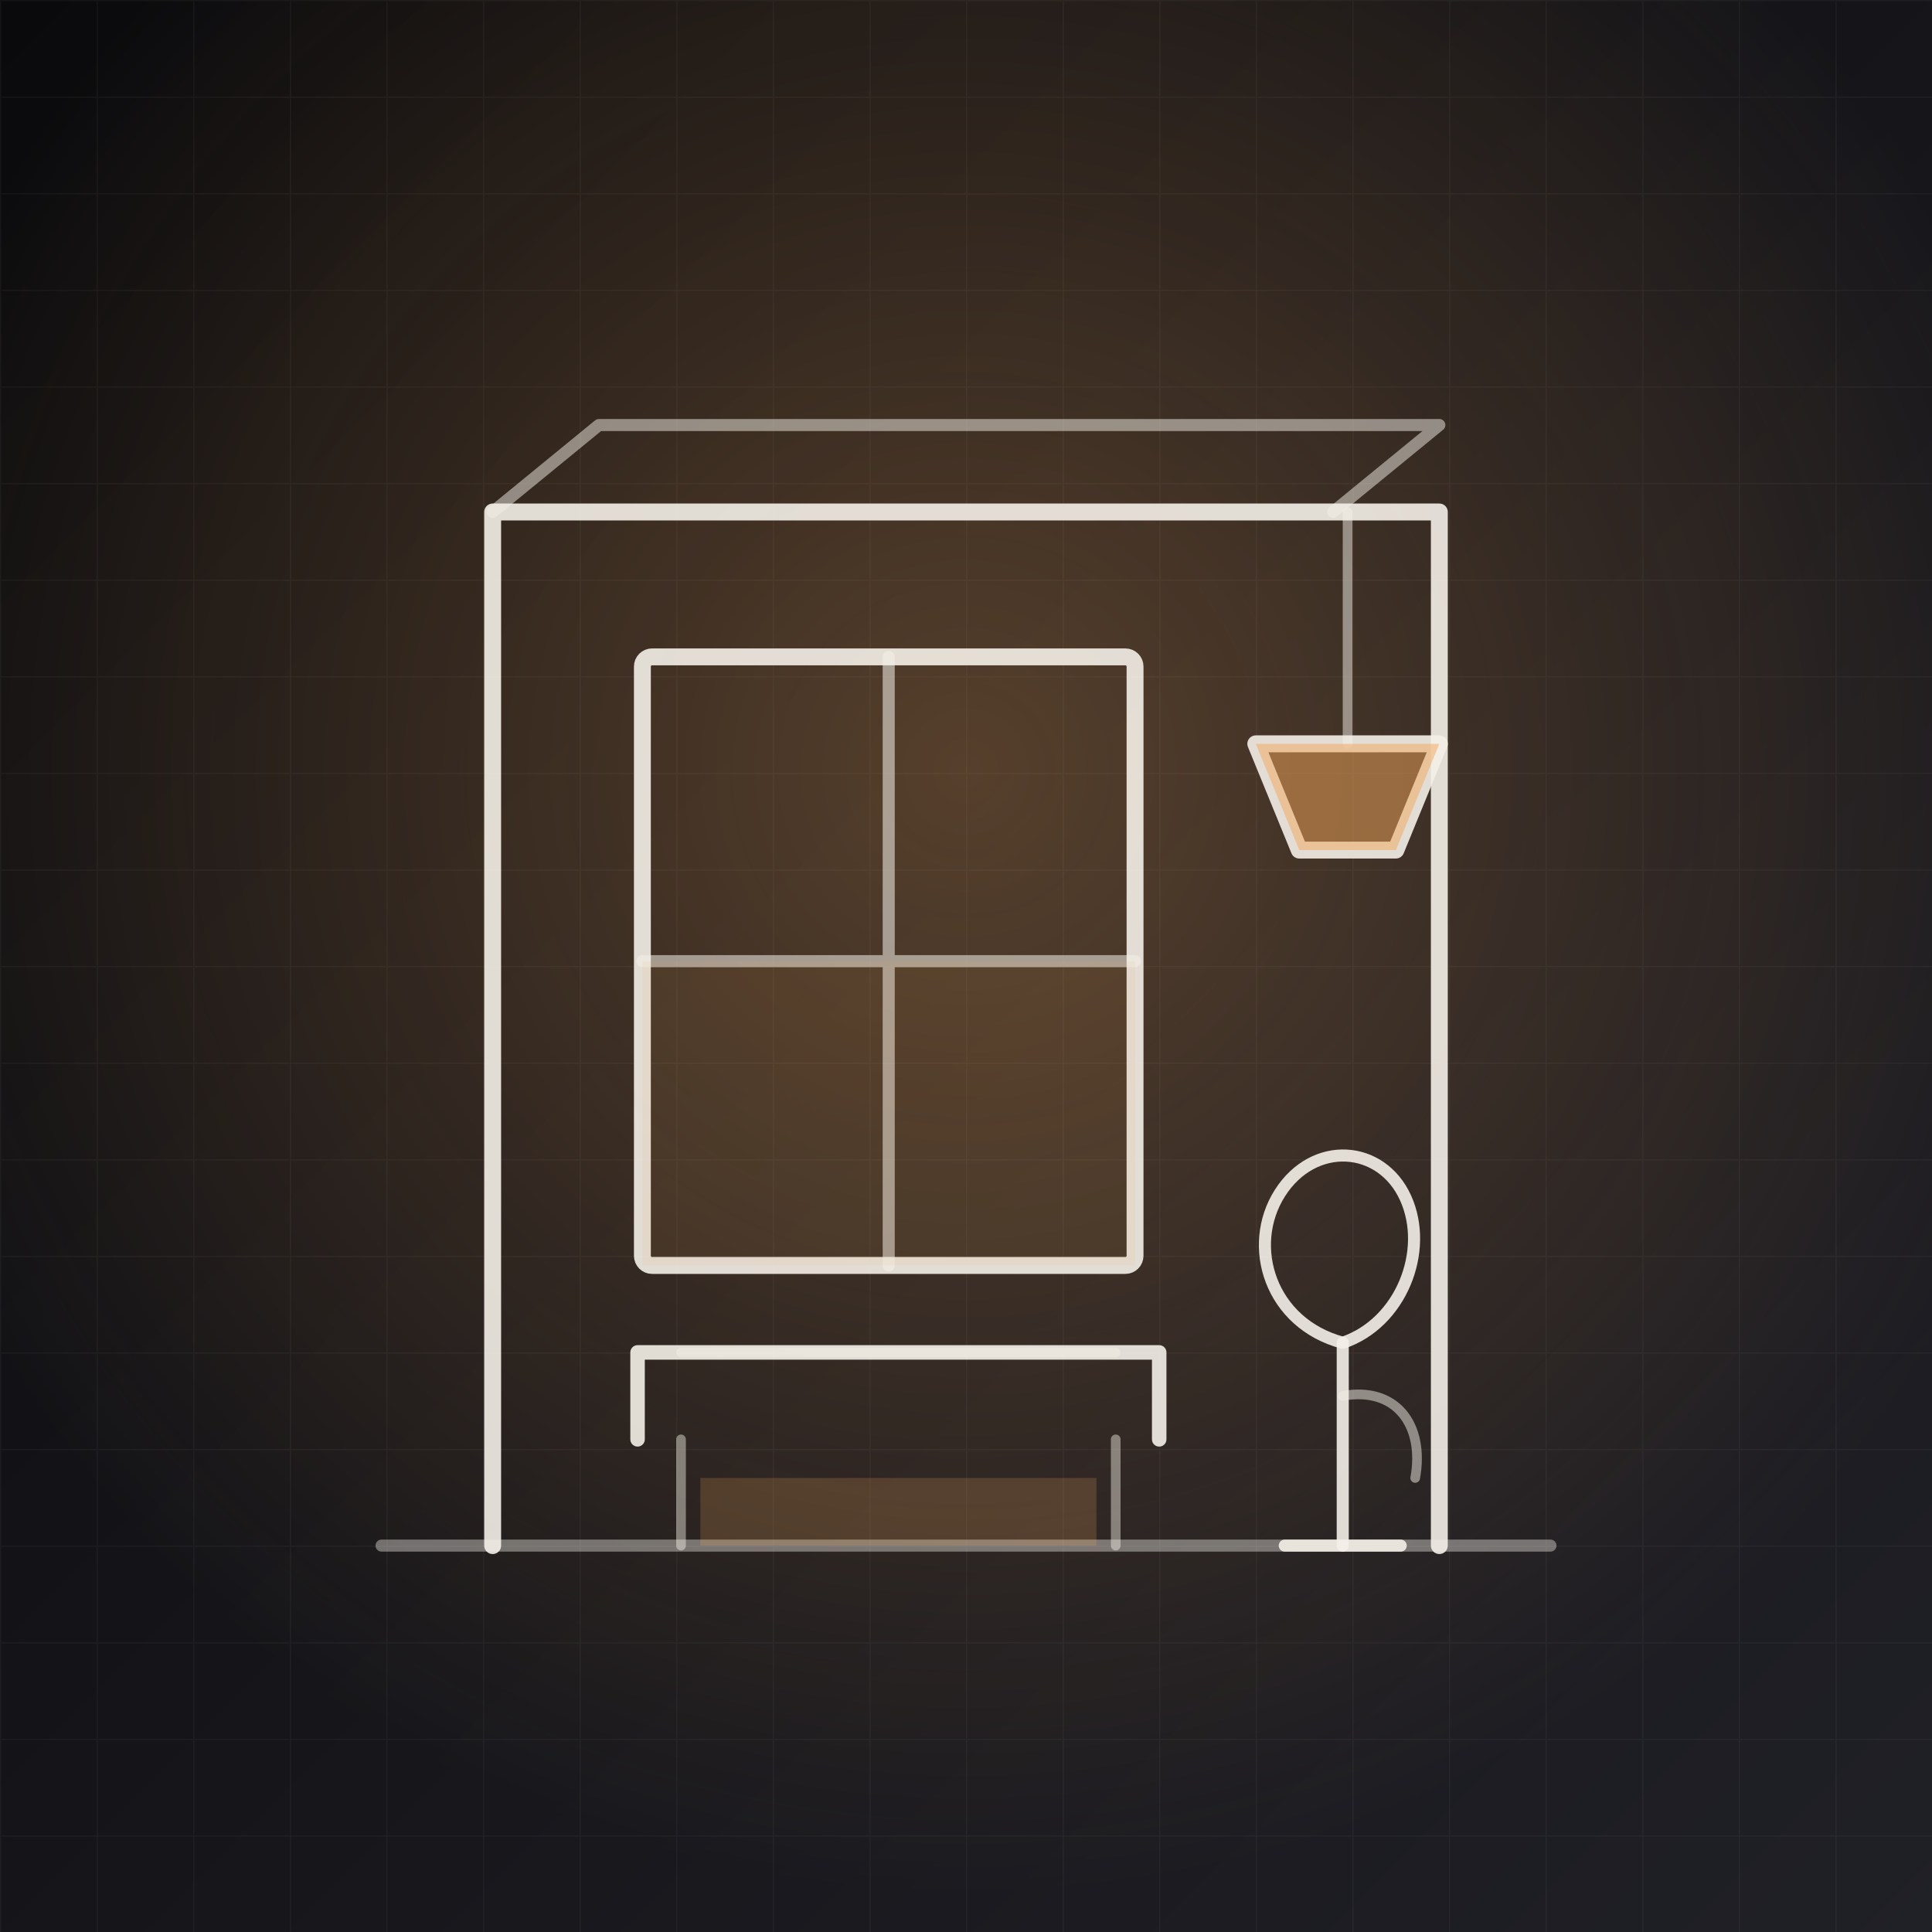
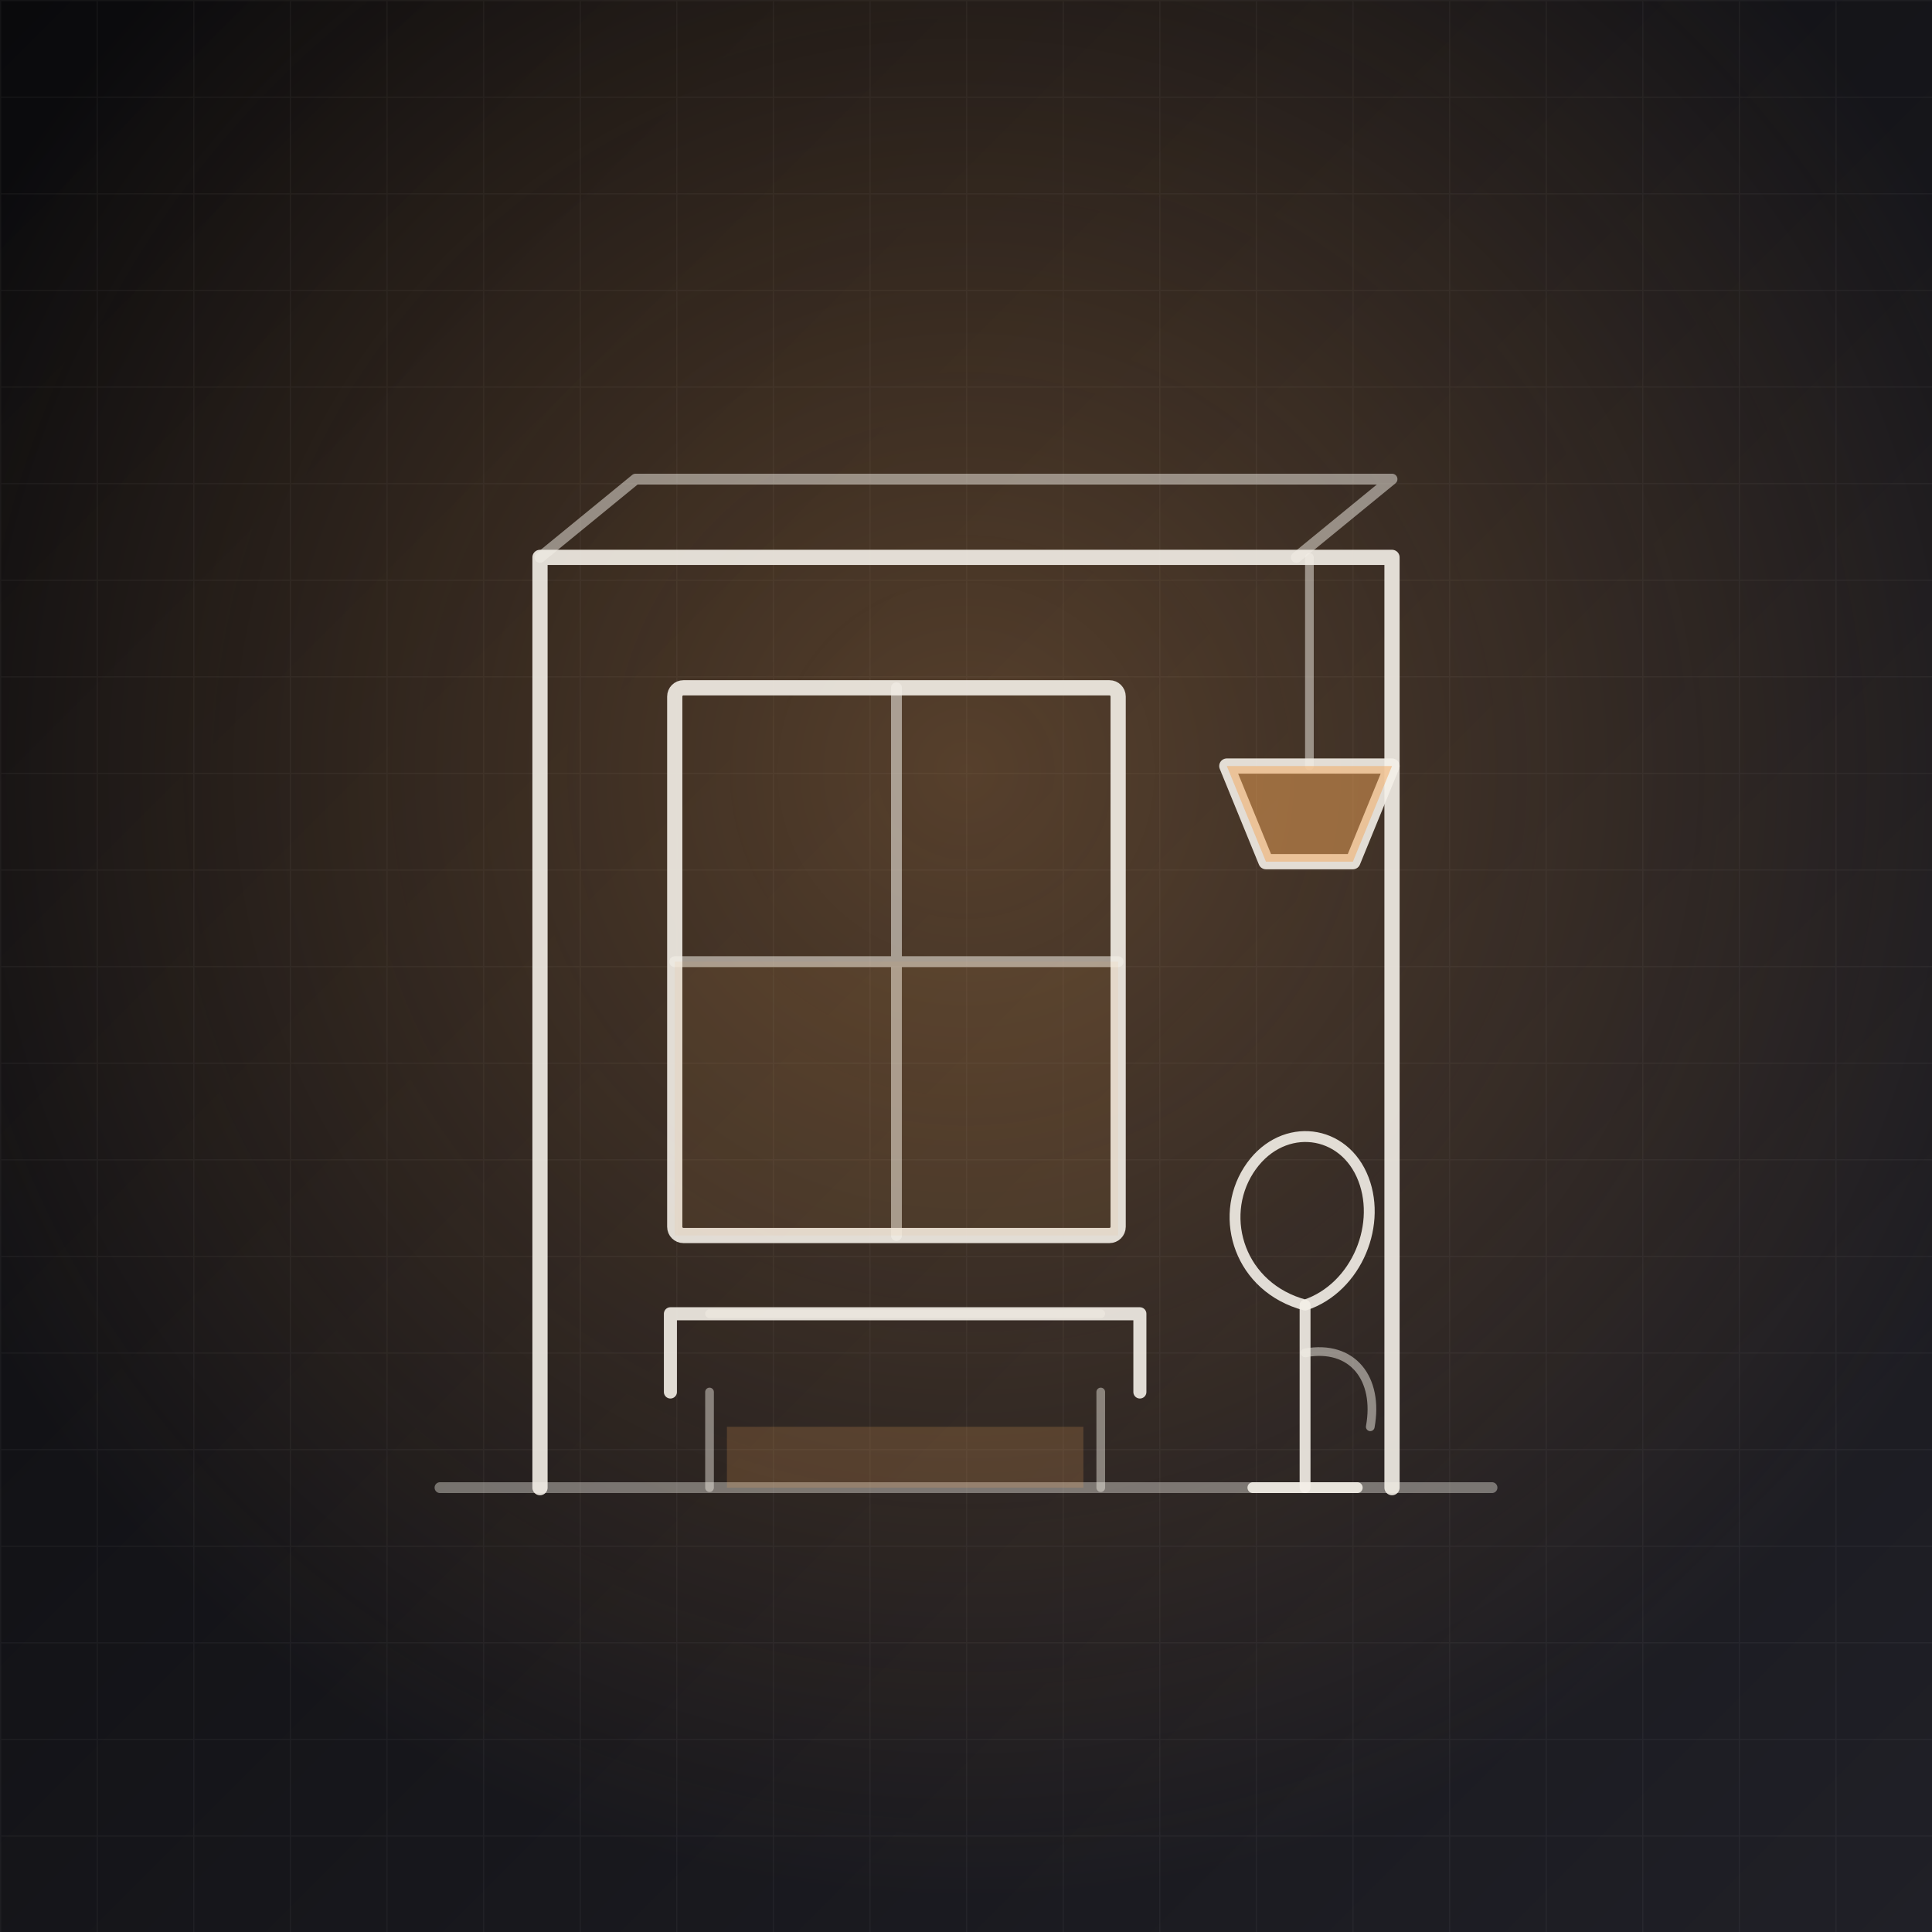
<svg xmlns="http://www.w3.org/2000/svg" viewBox="0 0 800 800" width="800" height="800" role="img" aria-label="Interiores y espacios">
  <defs>
    <linearGradient id="bg" x1="0" y1="0" x2="1" y2="1">
      <stop offset="0" stop-color="#0a0a0c" />
      <stop offset="1" stop-color="#202027" />
    </linearGradient>
    <radialGradient id="glow" cx="0.5" cy="0.4" r="0.58">
      <stop offset="0" stop-color="#f2a65a" stop-opacity="0.30" />
      <stop offset="1" stop-color="#f2a65a" stop-opacity="0" />
    </radialGradient>
    <pattern id="grid" width="40" height="40" patternUnits="userSpaceOnUse">
      <path d="M40 0H0V40" fill="none" stroke="#ffffff" stroke-opacity="0.04" stroke-width="1" />
    </pattern>
  </defs>
  <rect width="800" height="800" fill="url(#bg)" />
  <rect width="800" height="800" fill="url(#grid)" />
  <rect width="800" height="800" fill="url(#glow)" />
-   <g fill="none" stroke="#f4f0e8" stroke-opacity="0.9" stroke-width="7" stroke-linecap="round" stroke-linejoin="round">
-     <path d="M158 640h484" stroke-width="5" stroke-opacity="0.4" />
-     <path d="M204 640V212h392v428" />
-     <path d="M204 212l44-36h348l-44 36" stroke-width="5" stroke-opacity="0.5" />
-     <rect x="266" y="272" width="204" height="252" rx="4" />
-     <path d="M368 272v252M266 398h204" stroke-width="5" stroke-opacity="0.55" />
-     <path d="M558 212v96" stroke-width="4" stroke-opacity="0.5" />
-     <path d="M520 308h76l-18 44h-40Z" />
-     <path d="M264 596V560h216v36" stroke-width="6" />
-     <path d="M282 596v44M462 596v44M282 560h180" stroke-width="4" stroke-opacity="0.45" />
-     <path d="M556 640v-84" stroke-width="5" />
-     <path d="M556 556c-30-8-40-40-26-62 14-22 42-20 52 2 10 22-2 52-26 60Z" stroke-width="5" />
-     <path d="M556 578c22-4 34 12 30 34" stroke-width="4" stroke-opacity="0.5" />
-     <path d="M532 640h48" stroke-width="5" />
-   </g>
-   <g fill="#f2a65a" fill-opacity="0.9">
-     <path d="M266 398h204v126H266Z" opacity="0.10" />
-     <path d="M520 308h76l-18 44h-40Z" opacity="0.55" />
-     <path d="M290 640h164v-28H290Z" opacity="0.22" />
+   <g class="art-frame" transform="translate(400 400) scale(0.9) translate(-400 -400)">
+     <g fill="none" stroke="#f4f0e8" stroke-opacity="0.9" stroke-width="7" stroke-linecap="round" stroke-linejoin="round">
+       <path d="M158 640h484" stroke-width="5" stroke-opacity="0.4" />
+       <path d="M204 640V212h392v428" />
+       <path d="M204 212l44-36h348l-44 36" stroke-width="5" stroke-opacity="0.5" />
+       <rect x="266" y="272" width="204" height="252" rx="4" />
+       <path d="M368 272v252M266 398h204" stroke-width="5" stroke-opacity="0.55" />
+       <path d="M558 212v96" stroke-width="4" stroke-opacity="0.5" />
+       <path d="M520 308h76l-18 44h-40Z" />
+       <path d="M264 596V560h216v36" stroke-width="6" />
+       <path d="M282 596v44M462 596v44M282 560h180" stroke-width="4" stroke-opacity="0.45" />
+       <path d="M556 640v-84" stroke-width="5" />
+       <path d="M556 556c-30-8-40-40-26-62 14-22 42-20 52 2 10 22-2 52-26 60Z" stroke-width="5" />
+       <path d="M556 578c22-4 34 12 30 34" stroke-width="4" stroke-opacity="0.5" />
+       <path d="M532 640h48" stroke-width="5" />
+     </g>
+     <g fill="#f2a65a" fill-opacity="0.9">
+       <path d="M266 398h204v126H266Z" opacity="0.10" />
+       <path d="M520 308h76l-18 44h-40Z" opacity="0.55" />
+       <path d="M290 640h164v-28H290Z" opacity="0.22" />
+     </g>
  </g>
</svg>
